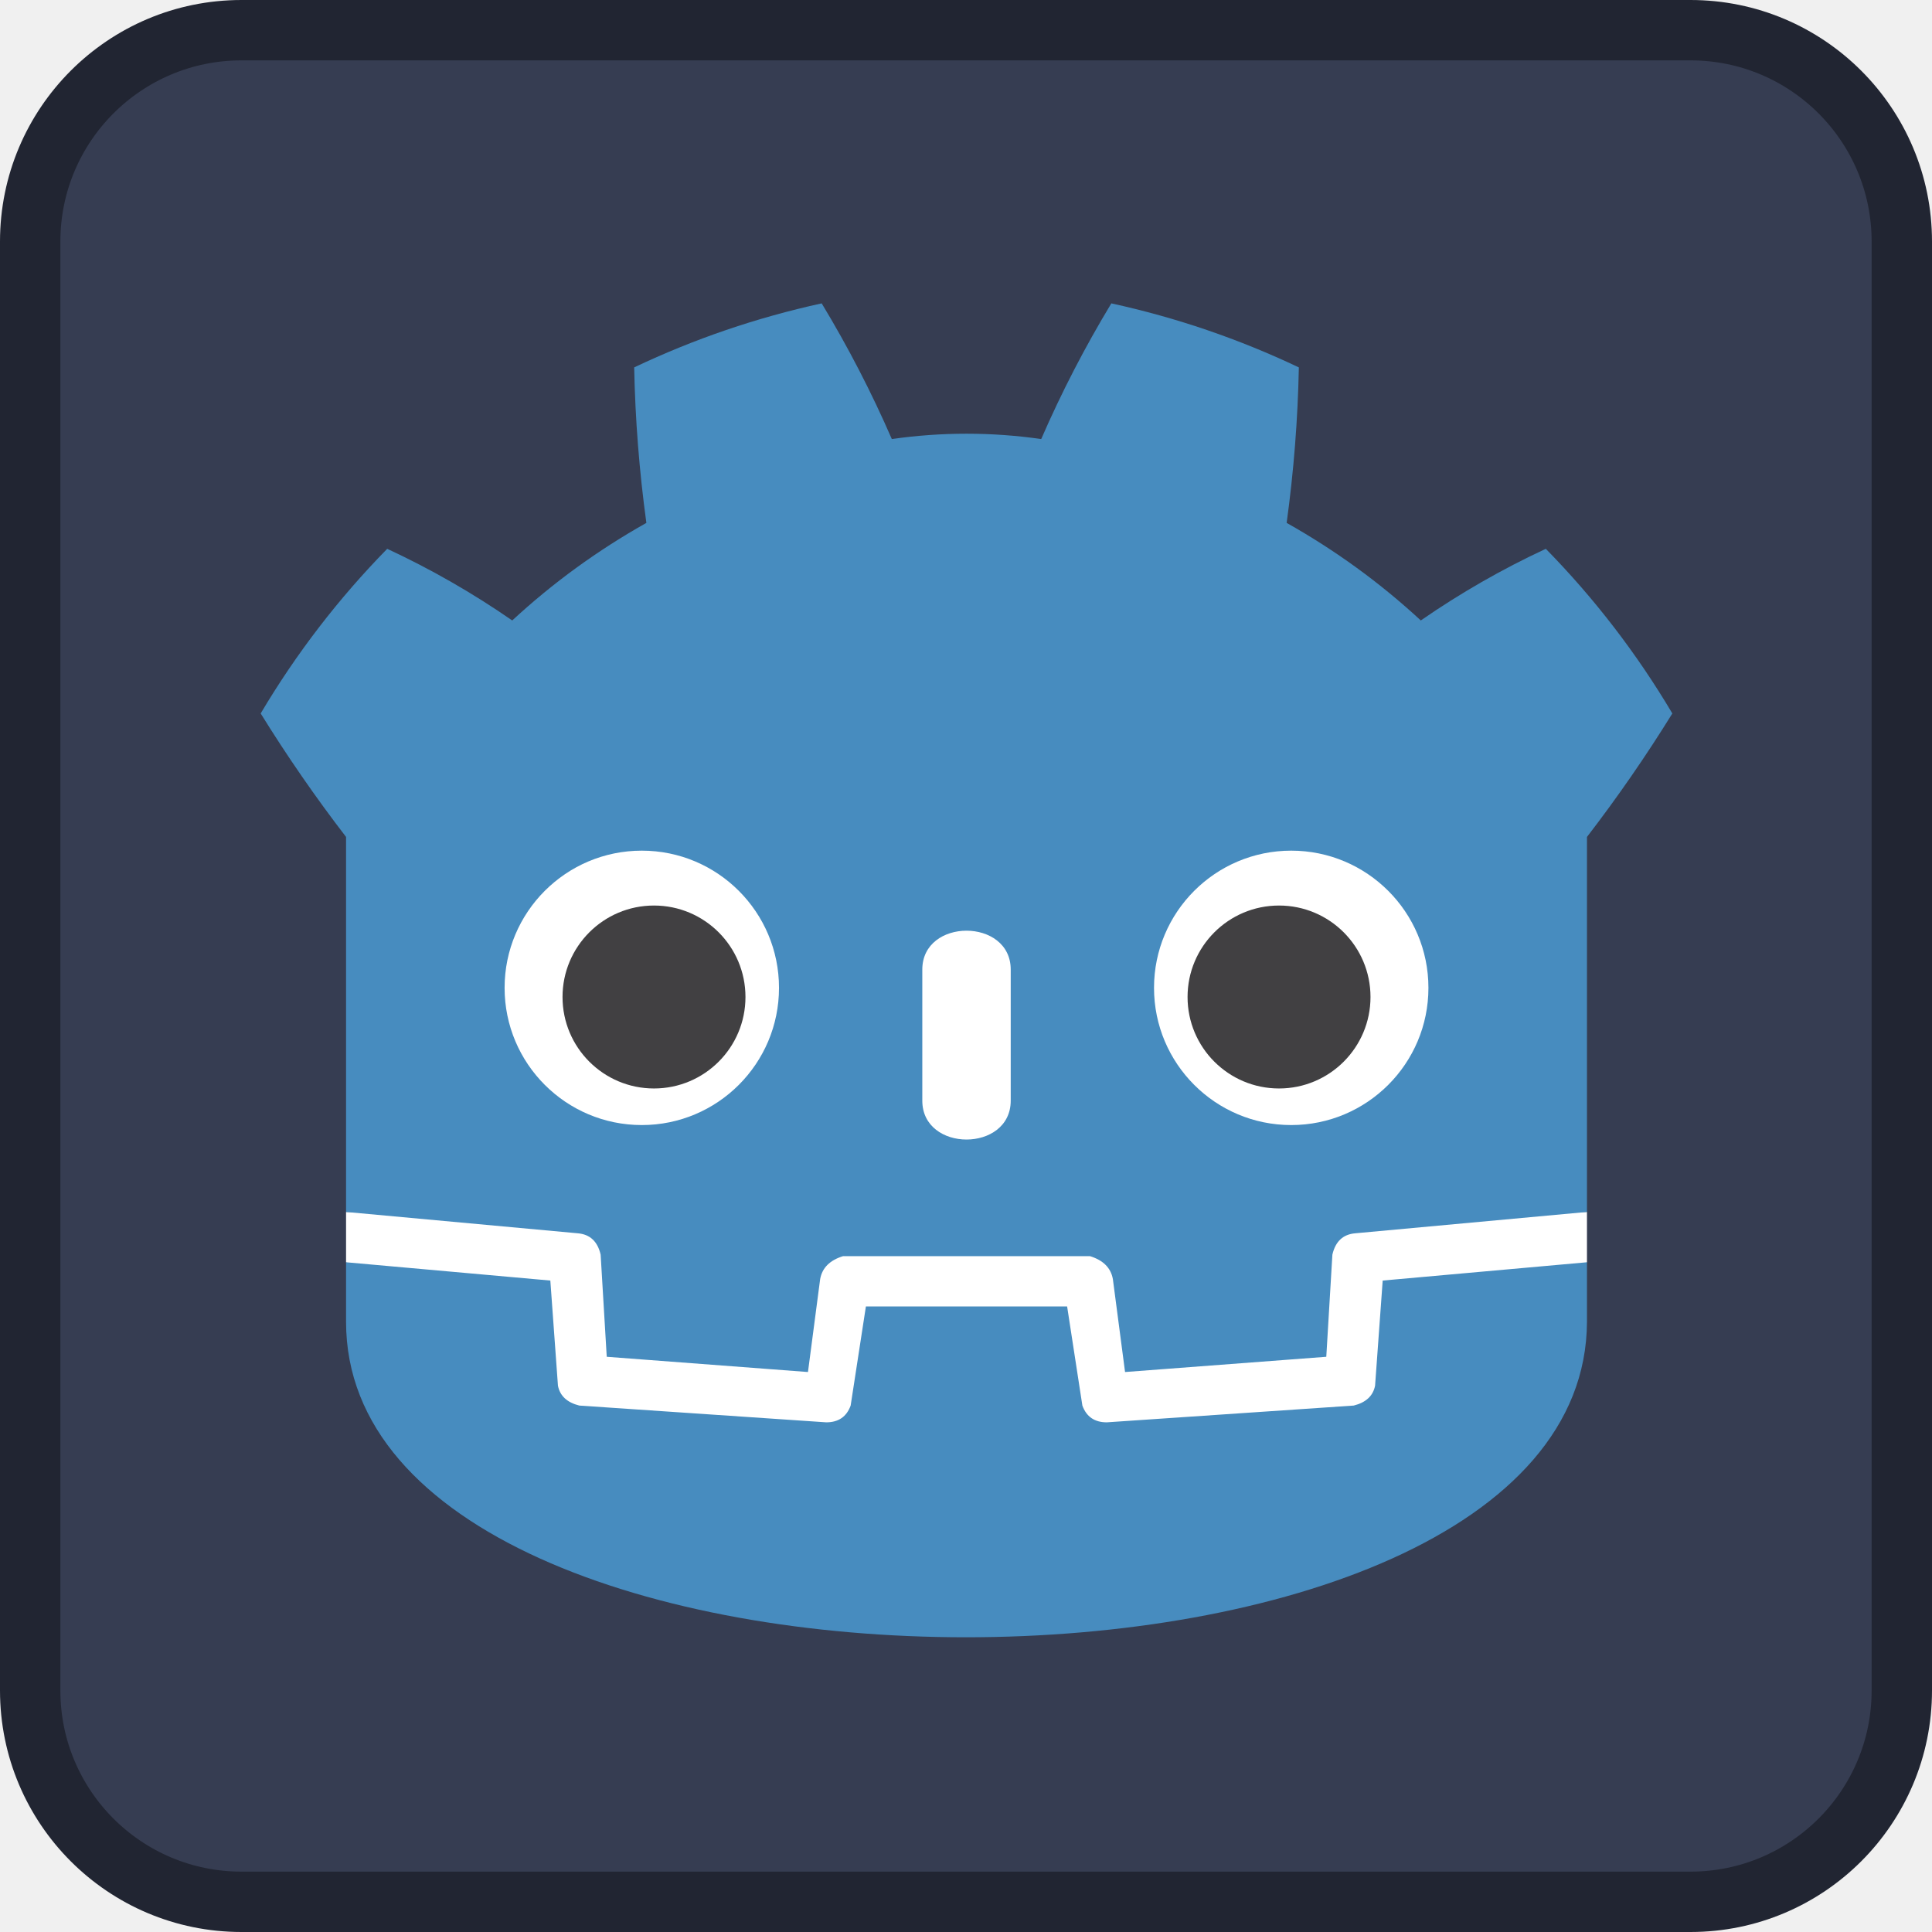
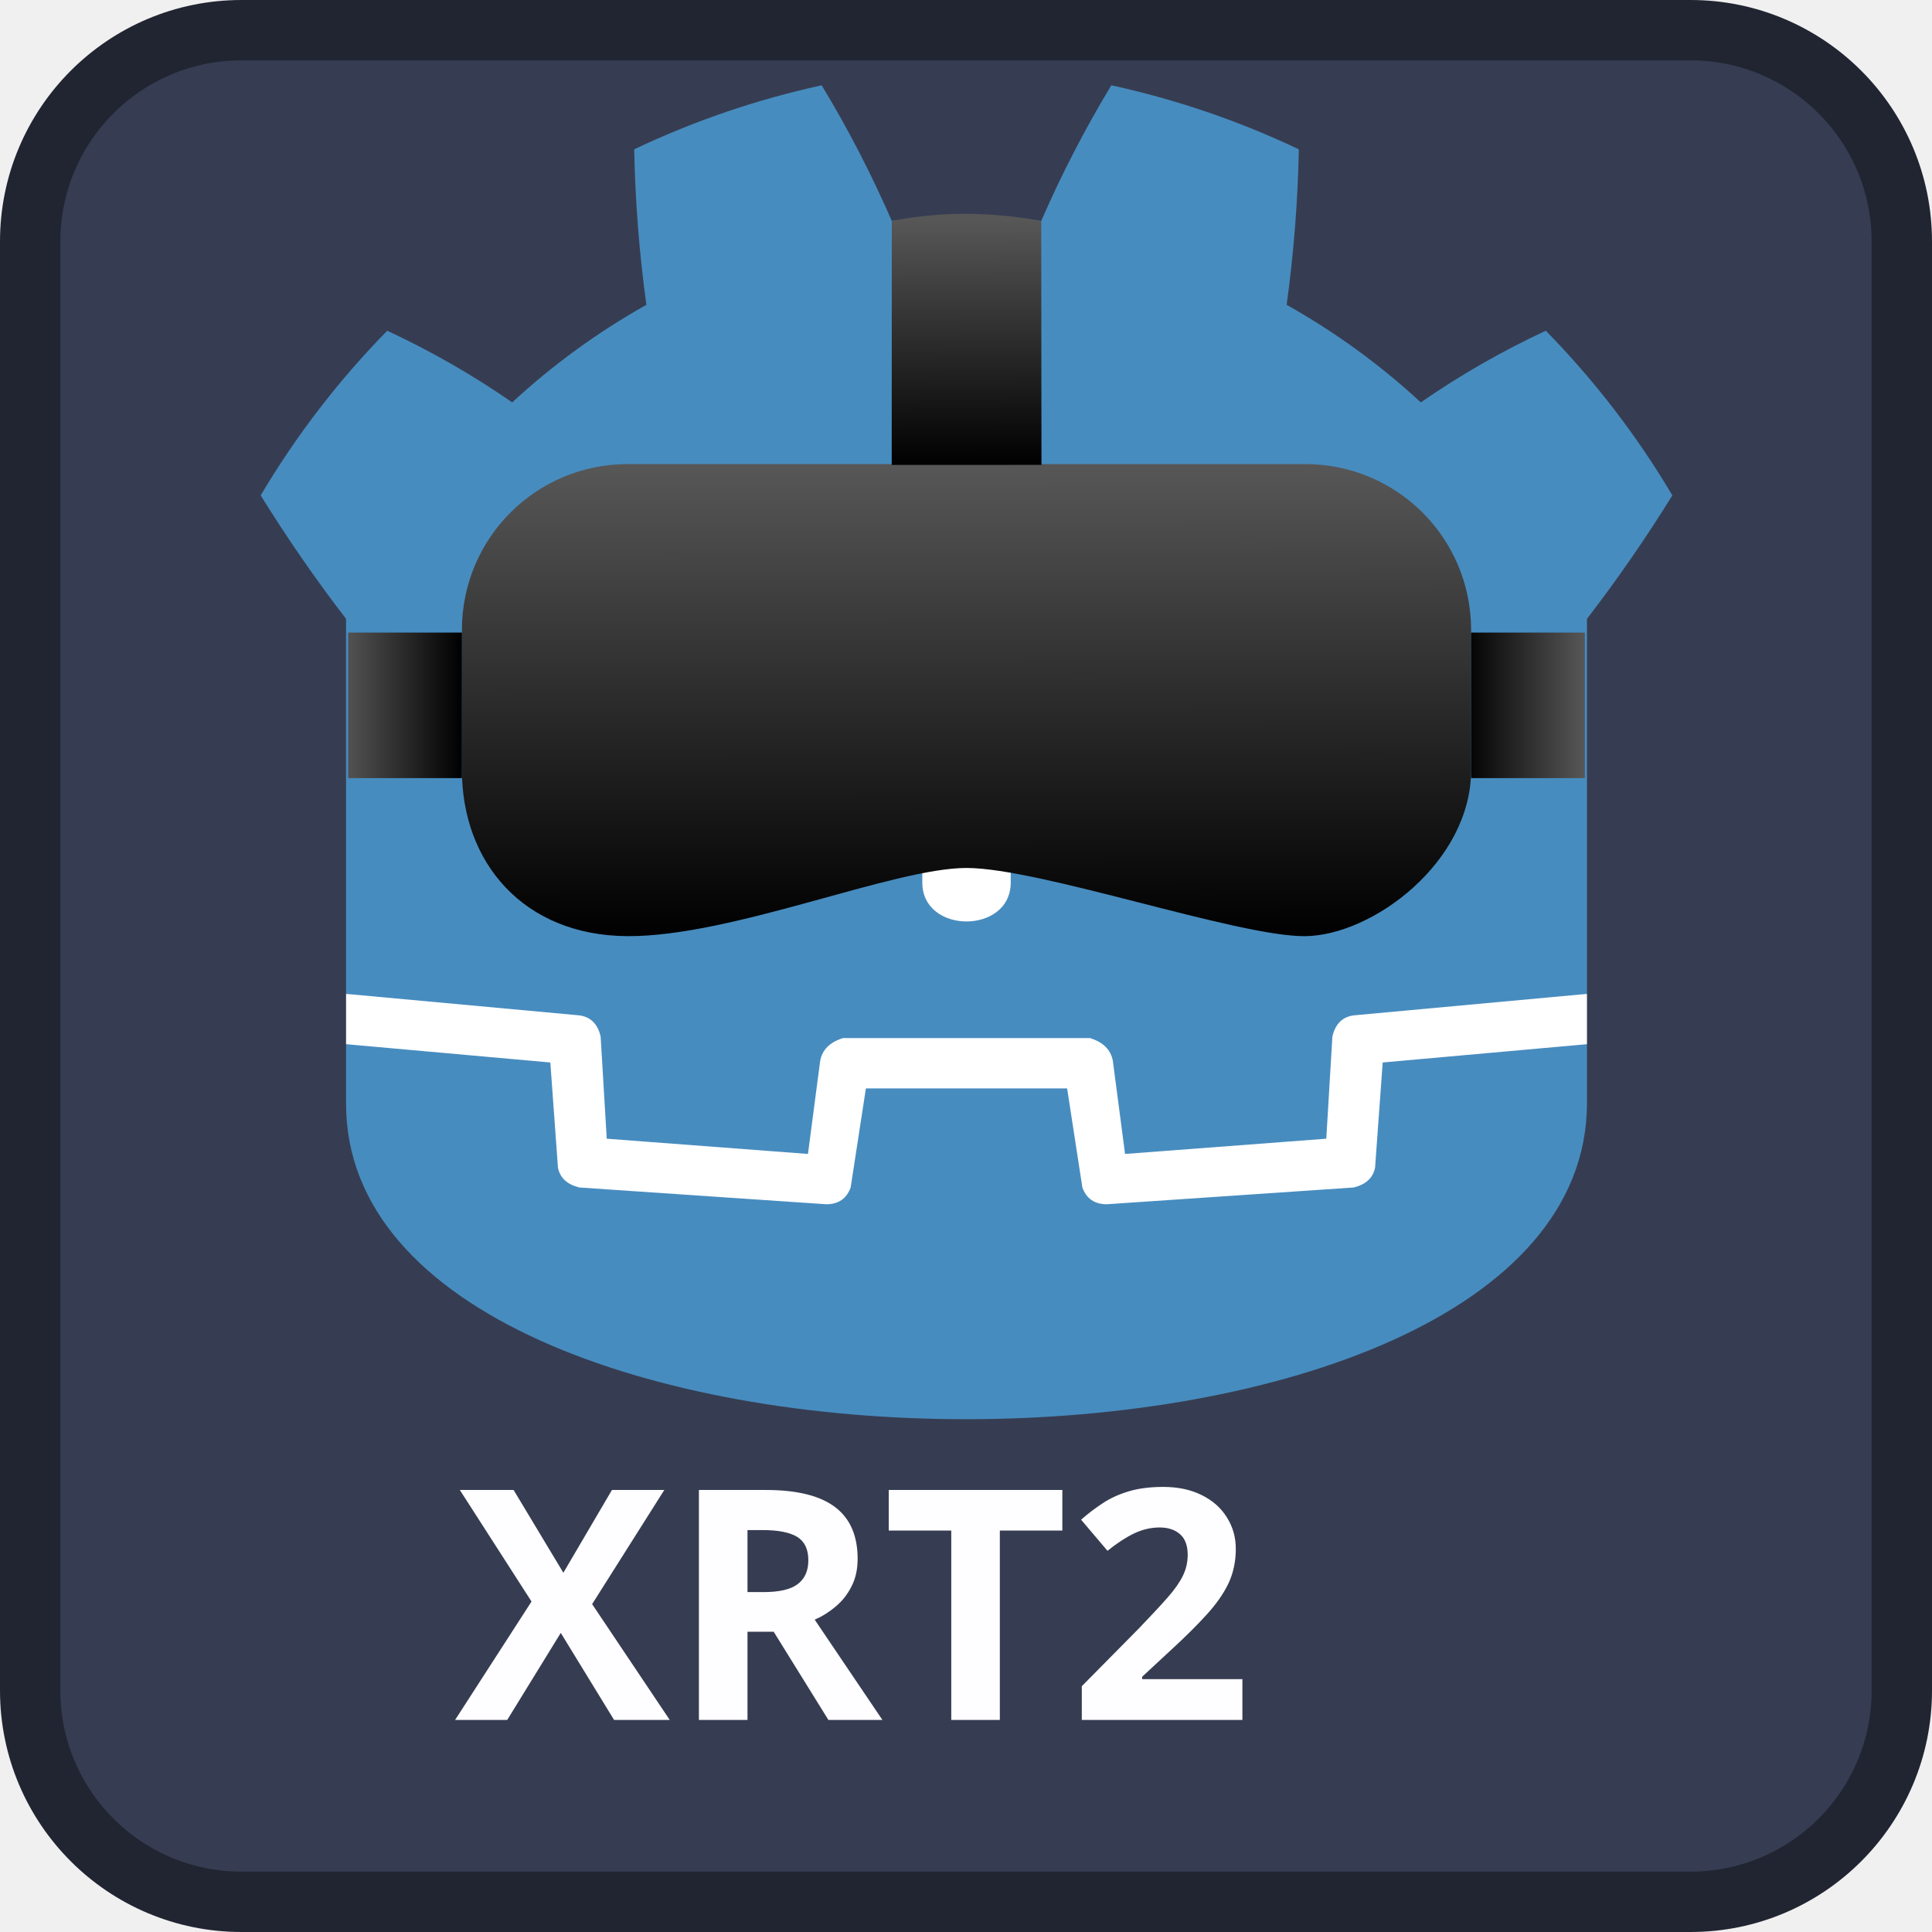
- <svg xmlns="http://www.w3.org/2000/svg" width="128" height="128">
-   <rect width="124" height="124" x="2" y="2" fill="#363d52" stroke="#212532" stroke-width="4" rx="14" />
-   <g fill="#fff" transform="translate(12.322 12.322)scale(.101)">
-     <path d="M105 673v33q407 354 814 0v-33z" />
-     <path fill="#478cbf" d="m105 673 152 14q12 1 15 14l4 67 132 10 8-61q2-11 15-15h162q13 4 15 15l8 61 132-10 4-67q3-13 15-14l152-14V427q30-39 56-81-35-59-83-108-43 20-82 47-40-37-88-64 7-51 8-102-59-28-123-42-26 43-46 89-49-7-98 0-20-46-46-89-64 14-123 42 1 51 8 102-48 27-88 64-39-27-82-47-48 49-83 108 26 42 56 81zm0 33v39c0 276 813 276 814 0v-39l-134 12-5 69q-2 10-14 13l-162 11q-12 0-16-11l-10-65H446l-10 65q-4 11-16 11l-162-11q-12-3-14-13l-5-69z" />
-     <path d="M483 600c0 34 58 34 58 0v-86c0-34-58-34-58 0z" />
-     <circle cx="725" cy="526" r="90" />
-     <circle cx="299" cy="526" r="90" />
+ <svg xmlns="http://www.w3.org/2000/svg" xmlns:xlink="http://www.w3.org/1999/xlink" width="128" height="128" version="1.1" id="svg6">
+   <defs id="defs6">
+     <rect x="10" y="95" width="110" height="25" id="rect4" />
+     <linearGradient id="linearGradient2">
+       <stop style="stop-color:#575757;stop-opacity:1;" offset="0" id="stop1" />
+       <stop style="stop-color:#000000;stop-opacity:1;" offset="1" id="stop2" />
+     </linearGradient>
+     <linearGradient id="linearGradient6-1">
+       <stop style="stop-color:#575757;stop-opacity:1;" offset="0" id="stop10" />
+       <stop style="stop-color:#000000;stop-opacity:1;" offset="1" id="stop11" />
+     </linearGradient>
+     <linearGradient id="linearGradient6">
+       <stop style="stop-color:#575757;stop-opacity:1;" offset="0" id="stop8" />
+       <stop style="stop-color:#000000;stop-opacity:1;" offset="1" id="stop9" />
+     </linearGradient>
+     <linearGradient id="linearGradient6-2">
+       <stop style="stop-color:#575757;stop-opacity:1;" offset="0" id="stop6" />
+       <stop style="stop-color:#000000;stop-opacity:1;" offset="1" id="stop7" />
+     </linearGradient>
+     <linearGradient xlink:href="#linearGradient2" id="linearGradient7" x1="64.039" y1="45.171" x2="64.077" y2="76.48" gradientUnits="userSpaceOnUse" />
+     <linearGradient xlink:href="#linearGradient6-1" id="linearGradient9" gradientUnits="userSpaceOnUse" x1="105" y1="60" x2="97" y2="60" />
+     <linearGradient xlink:href="#linearGradient6-2" id="linearGradient10" gradientUnits="userSpaceOnUse" x1="97" y1="60" x2="105" y2="60" gradientTransform="translate(-74.397)" />
+     <linearGradient xlink:href="#linearGradient6" id="linearGradient11" gradientUnits="userSpaceOnUse" gradientTransform="translate(-36.2325,-25.358)" x1="100.232" y1="54.358" x2="100.281" y2="70.661" />
+   </defs>
+   <rect width="124" height="124" x="2" y="2" fill="#363d52" stroke="#212532" stroke-width="4" rx="14" id="rect1" style="display:inline" />
+   <g fill="#ffffff" transform="matrix(0.101,0,0,0.101,12.322,-2.126)" id="g4">
+     <path d="m 105,673 v 33 q 407,354 814,0 v -33 z" id="path1" />
+     <path fill="#478cbf" d="m 105,673 152,14 q 12,1 15,14 l 4,67 132,10 8,-61 q 2,-11 15,-15 h 162 q 13,4 15,15 l 8,61 132,-10 4,-67 q 3,-13 15,-14 L 919,673 V 427 q 30,-39 56,-81 -35,-59 -83,-108 -43,20 -82,47 -40,-37 -88,-64 7,-51 8,-102 -59,-28 -123,-42 -26,43 -46,89 -49,-7 -98,0 -20,-46 -46,-89 -64,14 -123,42 1,51 8,102 -48,27 -88,64 -39,-27 -82,-47 -48,49 -83,108 26,42 56,81 z m 0,33 v 39 c 0,276 813,276 814,0 v -39 l -134,12 -5,69 q -2,10 -14,13 l -162,11 q -12,0 -16,-11 L 578,735 H 446 l -10,65 q -4,11 -16,11 L 258,800 q -12,-3 -14,-13 l -5,-69 z" id="path2" />
+     <path d="m 483,600 c 0,34 58,34 58,0 v -86 c 0,-34 -58,-34 -58,0 z" id="path3" />
+     <circle cx="725" cy="526" r="90" id="circle3" />
+     <circle cx="299" cy="526" r="90" id="circle4" />
  </g>
-   <g fill="#414042" transform="translate(12.322 12.322)scale(.101)">
-     <circle cx="307" cy="532" r="60" />
-     <circle cx="717" cy="532" r="60" />
+   <g fill="#414042" transform="matrix(0.101,0,0,0.101,12.322,-2.126)" id="g6" style="display:inline">
+     <circle cx="307" cy="532" r="60" id="circle5" />
+     <circle cx="717" cy="532" r="60" id="circle6" />
  </g>
+   <g id="g13" transform="translate(0,-14.448)">
+     <path id="rect6" style="fill:url(#linearGradient7);stroke:#3f66c0;stroke-width:0" d="M 41.603,45.194 H 86.465 c 6.094,0 11,4.906 11,11 v 9.277 c 0,6.094 -6.535,10.961 -11,11 C 82,76.509 68.9,71.953 64.034,71.953 c -4.866,0 -15.491,4.54 -22.431,4.517 -6.94,-0.022 -11,-4.906 -11,-11 v -9.277 c 0,-6.094 4.906,-11 11,-11 z" />
+     <rect style="fill:url(#linearGradient9);stroke:#3f66c0;stroke-width:0" id="rect7" width="7.535" height="9.642" x="97.465" y="56.358" ry="0" />
+     <rect style="fill:url(#linearGradient10);stroke:#3f66c0;stroke-width:0" id="rect9" width="7.535" height="9.642" x="23.068" y="56.358" ry="0" />
+     <path id="rect11" d="m 64,28.612 c 2.776,0.015 4.983,0.476 4.983,0.476 L 69,45.248 59.078,45.249 59.085,29.088 c 0,0 2.154,-0.476 4.915,-0.476 z" style="fill:url(#linearGradient11);stroke:#3f66c0;stroke-width:0" />
+   </g>
+   <text xml:space="preserve" id="text3" style="font-style:normal;font-variant:normal;font-weight:bold;font-stretch:normal;font-size:21.333px;font-family:'Rockwell Extra Bold';-inkscape-font-specification:'Rockwell Extra Bold,  Bold';text-align:center;writing-mode:lr-tb;direction:ltr;white-space:pre;shape-inside:url(#rect4);display:inline;fill:#fefdff;fill-opacity:1;stroke:#3f66c0;stroke-width:0" x="55" y="0">
+     <tspan x="30.151" y="113.951" id="tspan1">XRT2</tspan>
+   </text>
</svg>
